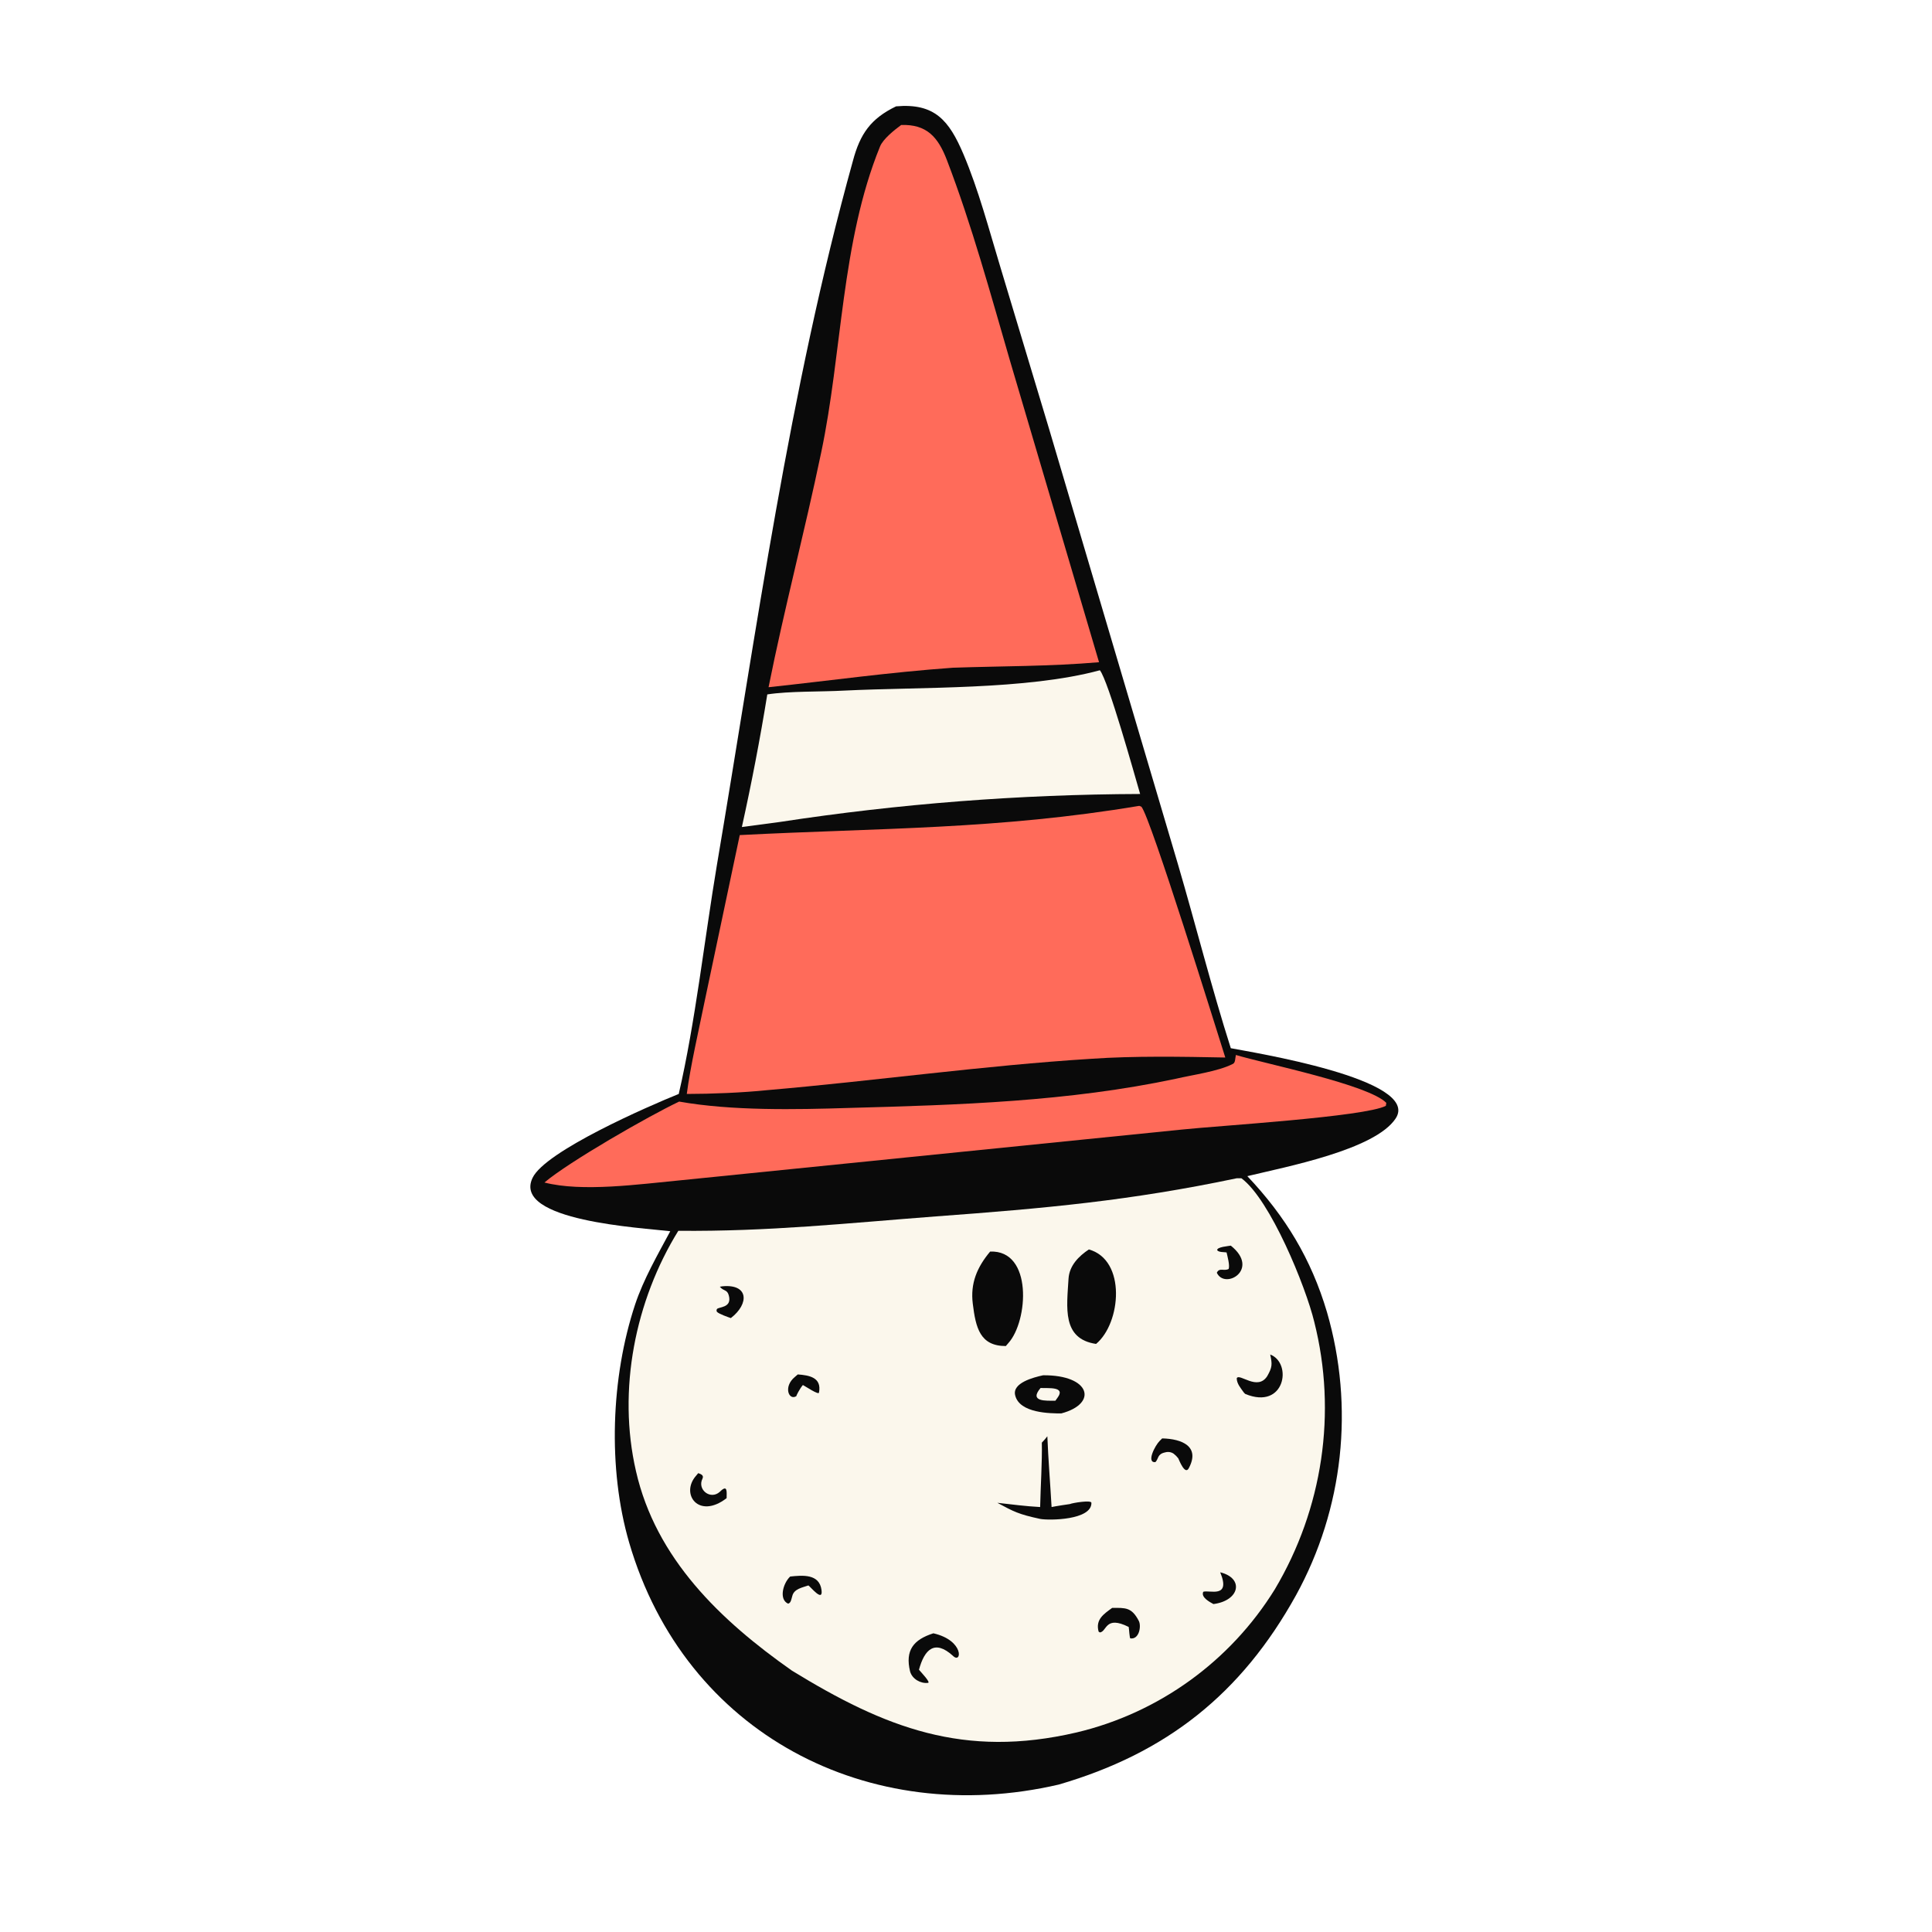
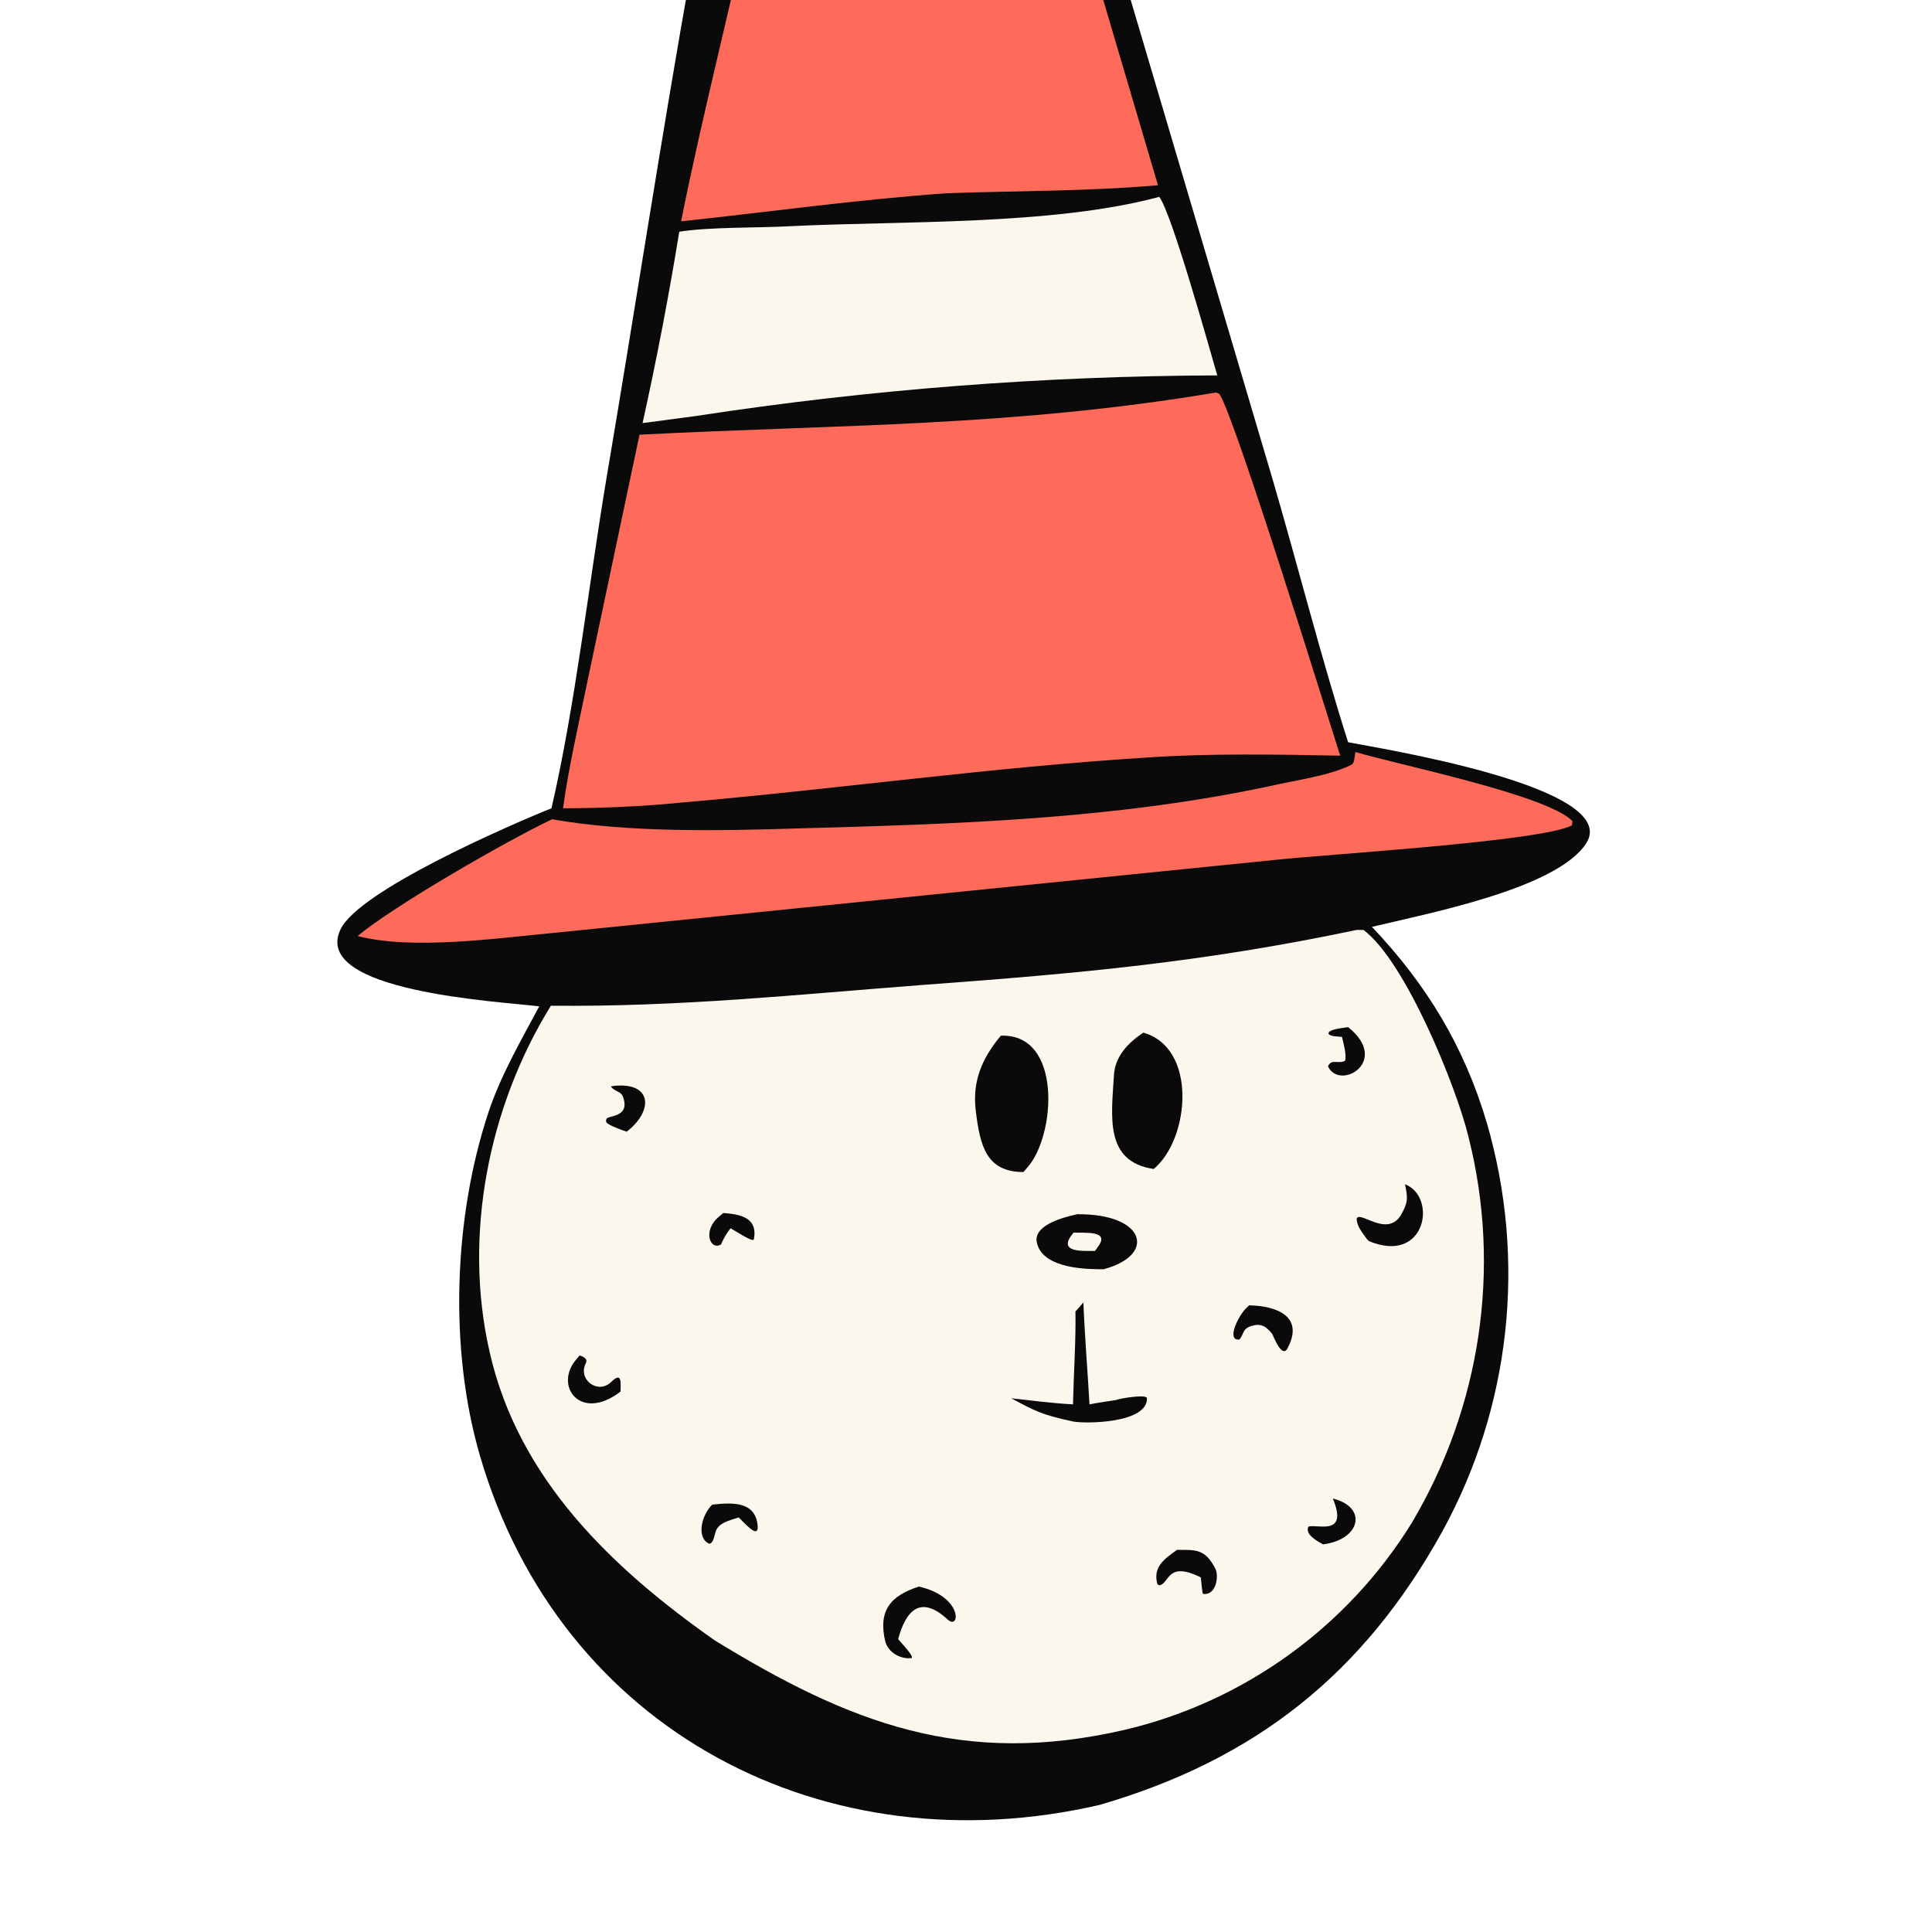
- <svg xmlns="http://www.w3.org/2000/svg" viewBox="648 270 456 456">
+ <svg xmlns="http://www.w3.org/2000/svg" viewBox="718 396 316 316">
  <path fill="#0a0a0a" d="M859.5 295.1C868.6 294.3 872 298.4 875.4 306.4C879 314.9 881.4 324.1 884.1 333L895.6 371.2L926 473.9C930.2 488.2 934 503.3 938.5 517.4C943 518.3 983.6 524.7 977.4 534C972.5 541.4 951.5 545.4 942.4 547.6C951.4 557.1 957.5 567.2 961.2 579.7C967.7 602.1 965.1 626.1 953.9 646.5C941 669.8 923.3 683.8 897.9 691.2C853.1 701.6 809.7 679.3 796.5 634.1C791.4 616.6 792.2 595.1 797.9 577.9C799.9 571.9 803.2 566.2 806.2 560.6C799.7 559.8 768.8 558.2 773.7 548C776.7 541.7 801 531.1 808.2 528.2C812.1 511.4 814.3 491.5 817.2 474.2C826.6 418.7 834.2 362.4 849.3 308C851 301.6 853.5 298 859.5 295.1Z" />
  <path fill="#fbf7ec" d="M939.9 548.1L941 548.1C947.8 553.1 956.2 573.7 958.2 582C963.6 603.4 960.2 626.1 948.9 645.1C938.4 662.1 921.5 674.3 902.1 678.9C875.5 685.1 856.9 677.8 834.9 664.3C818.1 652.5 802.8 637.9 798.1 617.2C793.7 598.1 797.9 577 808.1 560.5C829.4 560.7 847.9 558.7 868.9 557.1C894.7 555.2 914.7 553.4 939.9 548.1Z" />
  <path fill="#0a0a0a" d="M881.7 565.4C891.8 565 890.7 581.8 886 587L885.4 587.7C879.3 587.7 878.3 583.4 877.6 577.7C877 572.9 878.6 569.1 881.7 565.4Z" />
  <path fill="#0a0a0a" d="M905 564.9C913.9 567.4 912.6 582.3 906.7 587.2C898.6 586 899.8 578.6 900.2 571.8C900.4 568.7 902.6 566.5 905 564.9Z" />
  <path fill="#0a0a0a" d="M894.2 594.6C905.4 594.5 907.2 601.3 898.5 603.6C896 603.6 888.6 603.6 887.6 599.3C886.9 596.4 891.9 595.1 894.2 594.6Z" />
  <path fill="#fbf7ec" d="M893.6 597.6C895.4 597.7 899.6 597.2 897.6 599.9L897.1 600.6C894.9 600.6 890.8 600.9 893.6 597.6Z" />
  <path fill="#0a0a0a" d="M893.9 610.5C894.4 610 894.8 609.5 895.2 609C895.4 614.2 895.9 620.4 896.2 625.7C897.1 625.5 900.4 625 900.5 625C901.2 624.7 905.6 624 905.6 624.7C905.7 628.8 895.6 628.9 893.5 628.5C888.4 627.4 887.3 626.8 883.4 624.7C887 625.1 889.9 625.5 893.5 625.7C893.6 621 894 614.8 893.9 610.5Z" />
  <path fill="#0a0a0a" d="M868.3 655.5C875.7 657.2 875 662.9 872.9 660.8C868.6 656.9 866.2 659.3 864.9 664.1C865.4 664.7 867.8 667.2 867 667.2C865.3 667.4 863.3 666.3 862.8 664.5C861.6 659.5 863.6 657 868.3 655.5Z" />
  <path fill="#0a0a0a" d="M947.8 589.7C953.1 591.7 951.3 602.9 941.9 599L941.6 598.7C940.9 597.7 939.9 596.6 939.9 595.3C940.5 594 944.8 598.4 947.1 594.8C948.3 592.7 948.3 592 947.8 589.7Z" />
  <path fill="#0a0a0a" d="M910.5 649.5C913.6 649.5 915.1 649.3 916.8 652.6C917.4 653.8 916.9 657 914.8 656.7C914.6 656.7 914.5 654.5 914.4 654C908.8 651.2 909.3 655.1 907.6 655.3L907.3 655.1C906.5 652.2 908.6 650.9 910.5 649.5Z" />
  <path fill="#0a0a0a" d="M922.3 609.5C927 609.6 931.3 611.4 928.6 616.5C927.7 618.3 926.3 614.6 926.1 614.2C925.7 613.7 925.5 613.5 925 613.1C924.4 612.7 923.7 612.6 923 612.8C921.1 613.2 921.5 614.3 920.7 615.1C918.5 615.3 920.6 611.2 921.7 610.1L922.3 609.5Z" />
  <path fill="#0a0a0a" d="M812.8 617.7C813.4 617.9 814.2 618.2 813.8 619C812.5 621.6 815.7 624.1 817.9 622.1C819.8 620.2 819.5 622.2 819.5 623.6C812.9 628.7 808.5 622.6 812.3 618.3L812.8 617.7Z" />
  <path fill="#0a0a0a" d="M834.5 642.1C837.4 641.8 841.4 641.4 841.9 645.3C842.3 648.3 839.3 644.5 838.8 644.2C837.4 644.7 835.4 645 835 646.7C834.8 647.3 834.7 648.4 834 648.5C831.8 647.5 832.8 643.7 834.5 642.1Z" />
  <path fill="#0a0a0a" d="M937.5 565.6C936.9 565.5 935.7 565.6 935.3 565.1C935.1 564.3 938.1 564.1 938.5 564C945.5 569.6 937.1 574.5 935.2 570.4C935.8 569.1 936.9 570.1 938 569.5C938.3 568.6 937.7 566.5 937.5 565.6Z" />
  <path fill="#0a0a0a" d="M936 641.1C941.7 642.5 940.6 647.8 934.4 648.6C933.5 648.1 931.4 647 932 645.7C933.4 645.2 938.6 647.4 936 641.1Z" />
  <path fill="#0a0a0a" d="M817.9 573.7L818.5 573.6C824.7 573 824.9 577.7 820.5 581.1C819.9 580.9 817.6 580.1 817.2 579.6C817.1 579.4 817.1 579.2 817.2 579C817.5 578.4 820.9 578.8 820 575.7C819.6 574.3 818.8 574.8 817.9 573.7Z" />
  <path fill="#0a0a0a" d="M836.3 594.4C839 594.6 842 595.1 841.3 598.7C841.2 599.3 838.1 597.2 837.5 596.9C836.8 597.7 835.8 599.6 836 599.5C834.2 600.7 832.8 597.3 835.6 595L836.3 594.4Z" />
  <path fill="#ff6b5a" d="M916.9 460.2L917.4 460.4C919.6 463 935 512.7 937.2 519.6C927.1 519.4 915.6 519.2 905.6 519.9C880 521.5 854.7 525.1 829.1 527.3C823.3 527.9 815.9 528.2 810.1 528.2C810.9 521.9 813 512.8 814.3 506.4L822.6 467.1C855.7 465.4 883.5 465.8 916.9 460.2Z" />
  <path fill="#ff6b5a" d="M860.7 299.5C866.7 299.3 869.4 302.3 871.5 307.8C877.4 323.2 881.8 339.4 886.4 355.2L907.4 426.3C895.8 427.3 884.5 427.2 872.9 427.6C857.6 428.7 844.4 430.6 829.4 432.2C833.1 413.7 837.9 395.6 841.8 376.9C846.8 353.3 846.5 327.2 855.7 304.6C856.4 302.8 859.2 300.6 860.7 299.5Z" />
  <path fill="#fbf7ec" d="M907.6 428.2C909.6 430.7 915.7 452.6 917.1 457.4C888.6 457.5 860.2 459.7 832.1 464L823.1 465.2C825.4 454.8 827.4 444.4 829.1 433.9C834.2 433.1 841.8 433.3 847.2 433C865.3 432.1 890.2 432.9 907.6 428.2Z" />
  <path fill="#ff6b5a" d="M939.7 519C946.7 521.1 971 526 975.2 530.3L975.1 531C970.2 533.6 935.5 535.7 927 536.6L808.4 548.6C798.9 549.5 785.4 551.4 776.5 549.1C782.3 544.2 801.1 533.4 808.3 530C820.7 532.2 835.7 531.9 848.4 531.5C874.3 530.8 900.2 530 925.6 524.6C929.4 523.7 935.5 522.9 939 521.1C939.6 520.8 939.5 519.9 939.7 519Z" />
</svg>
